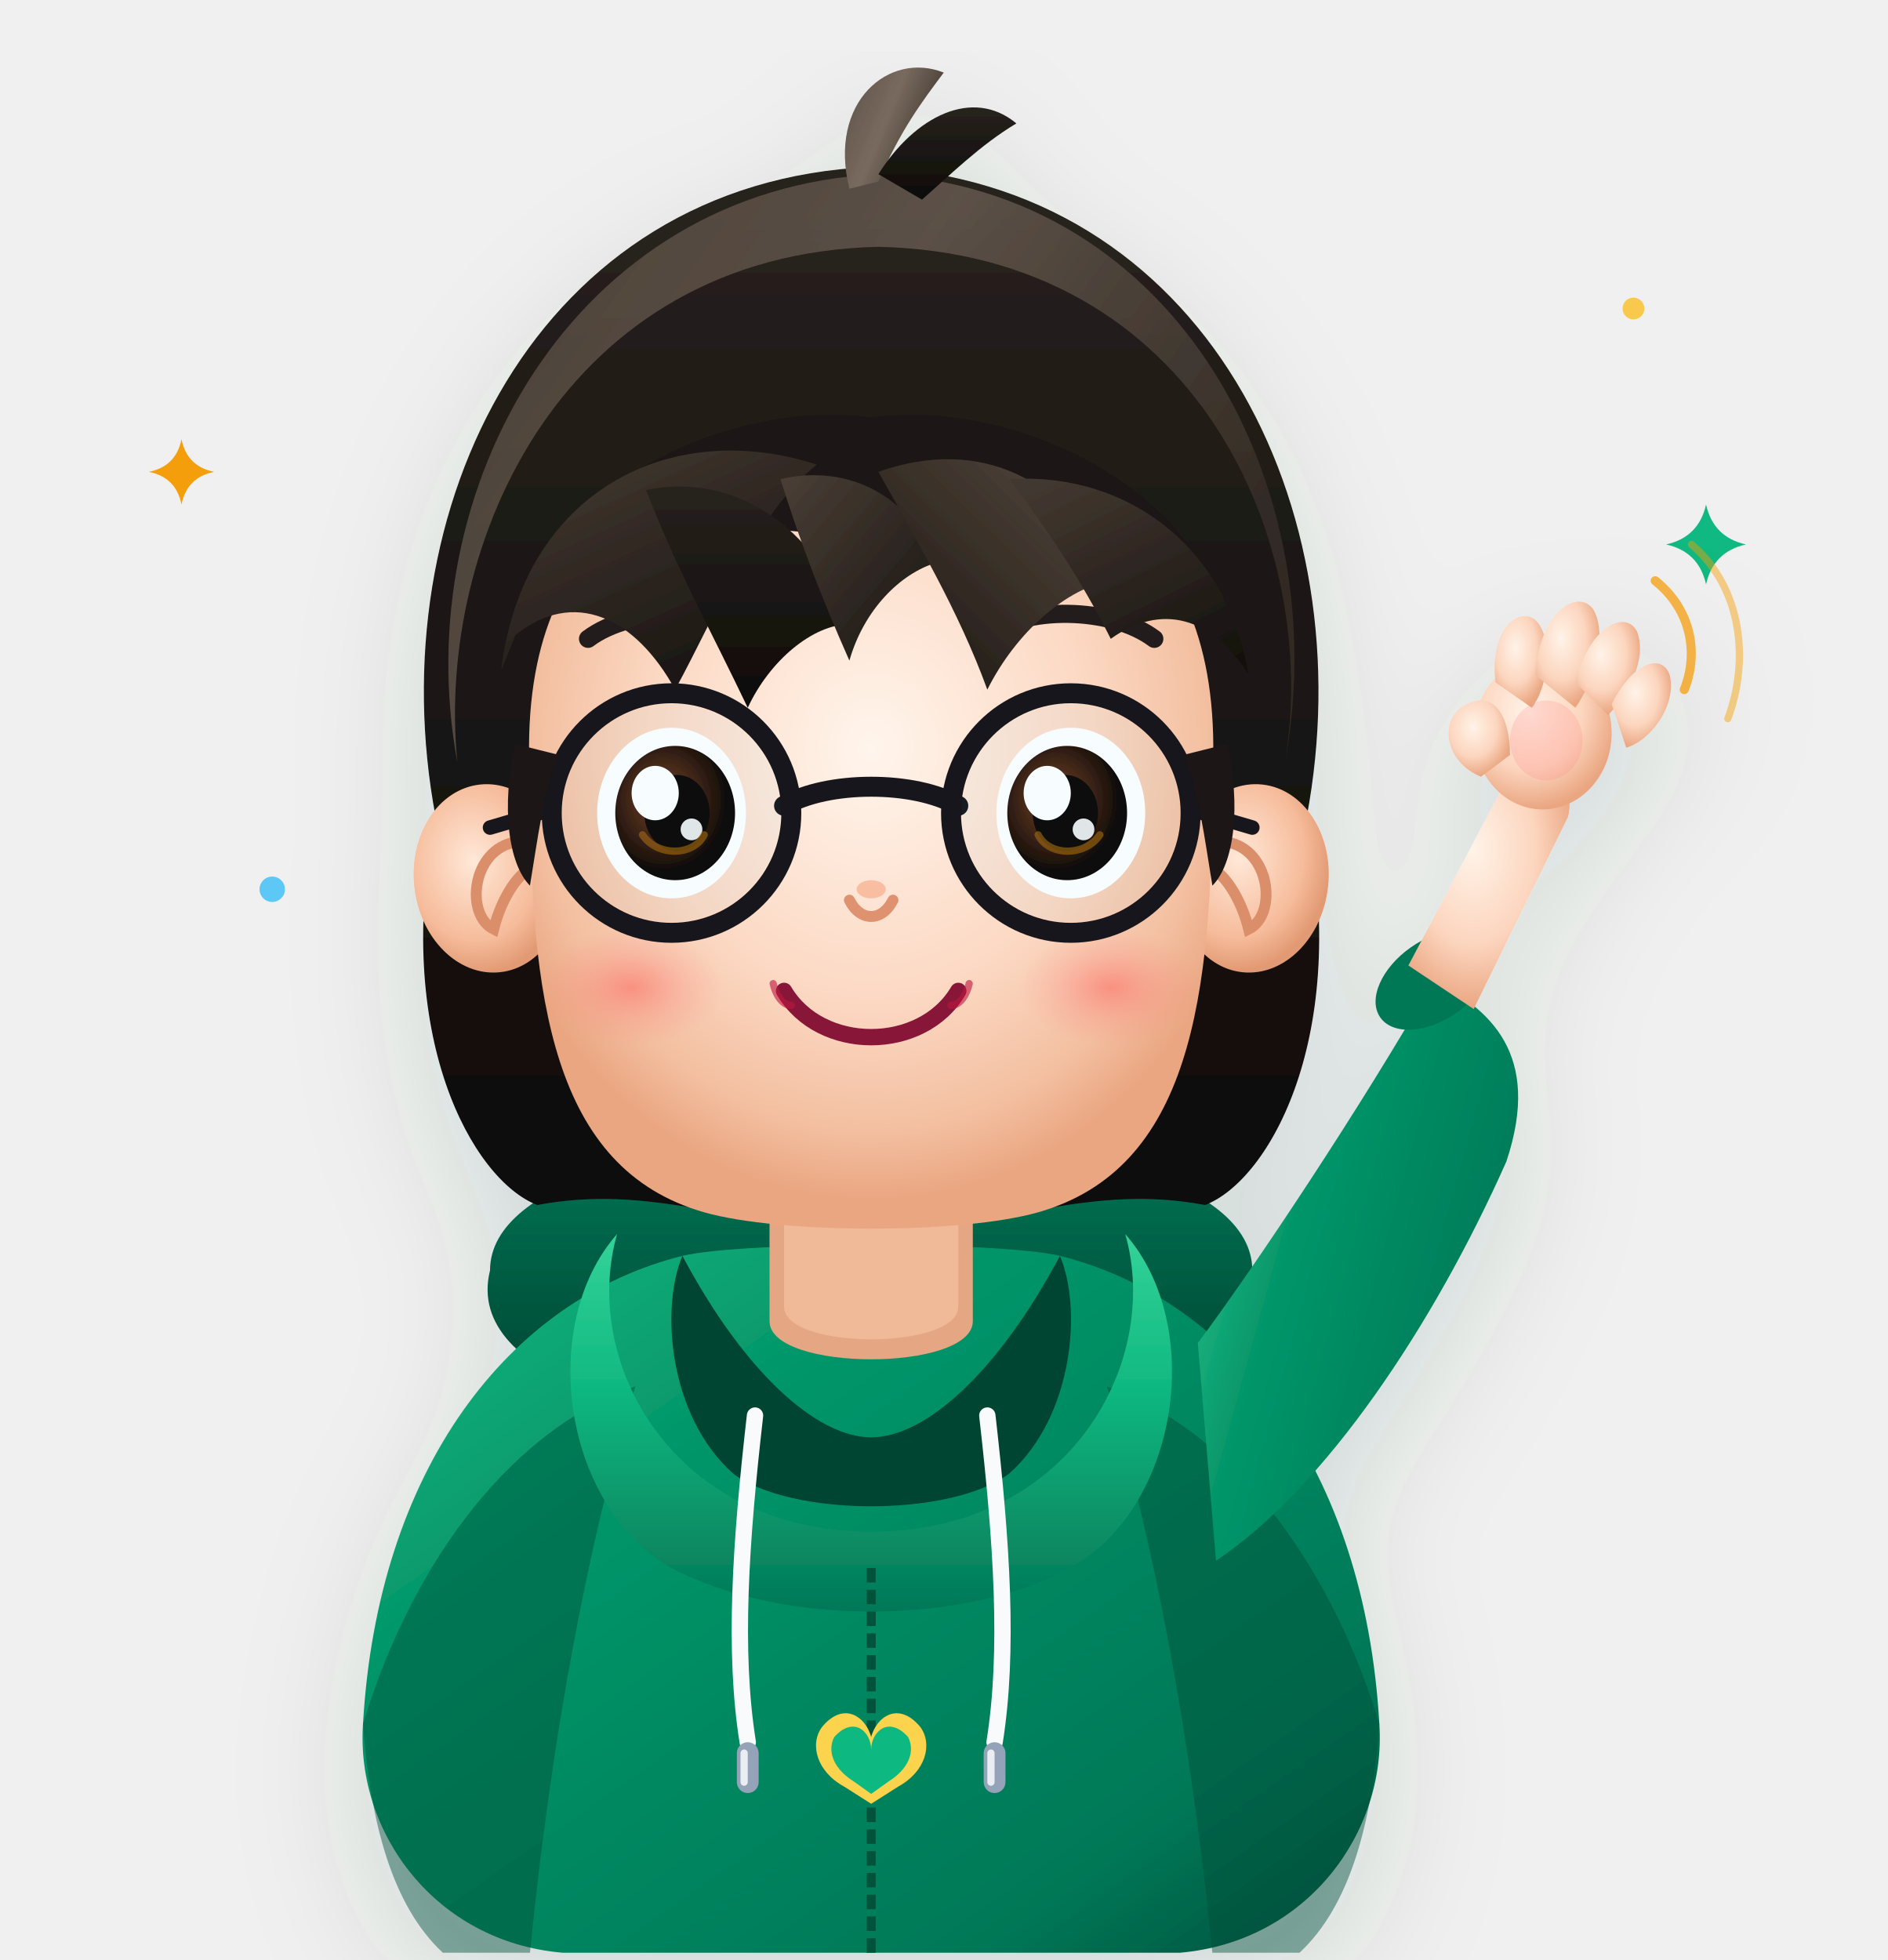
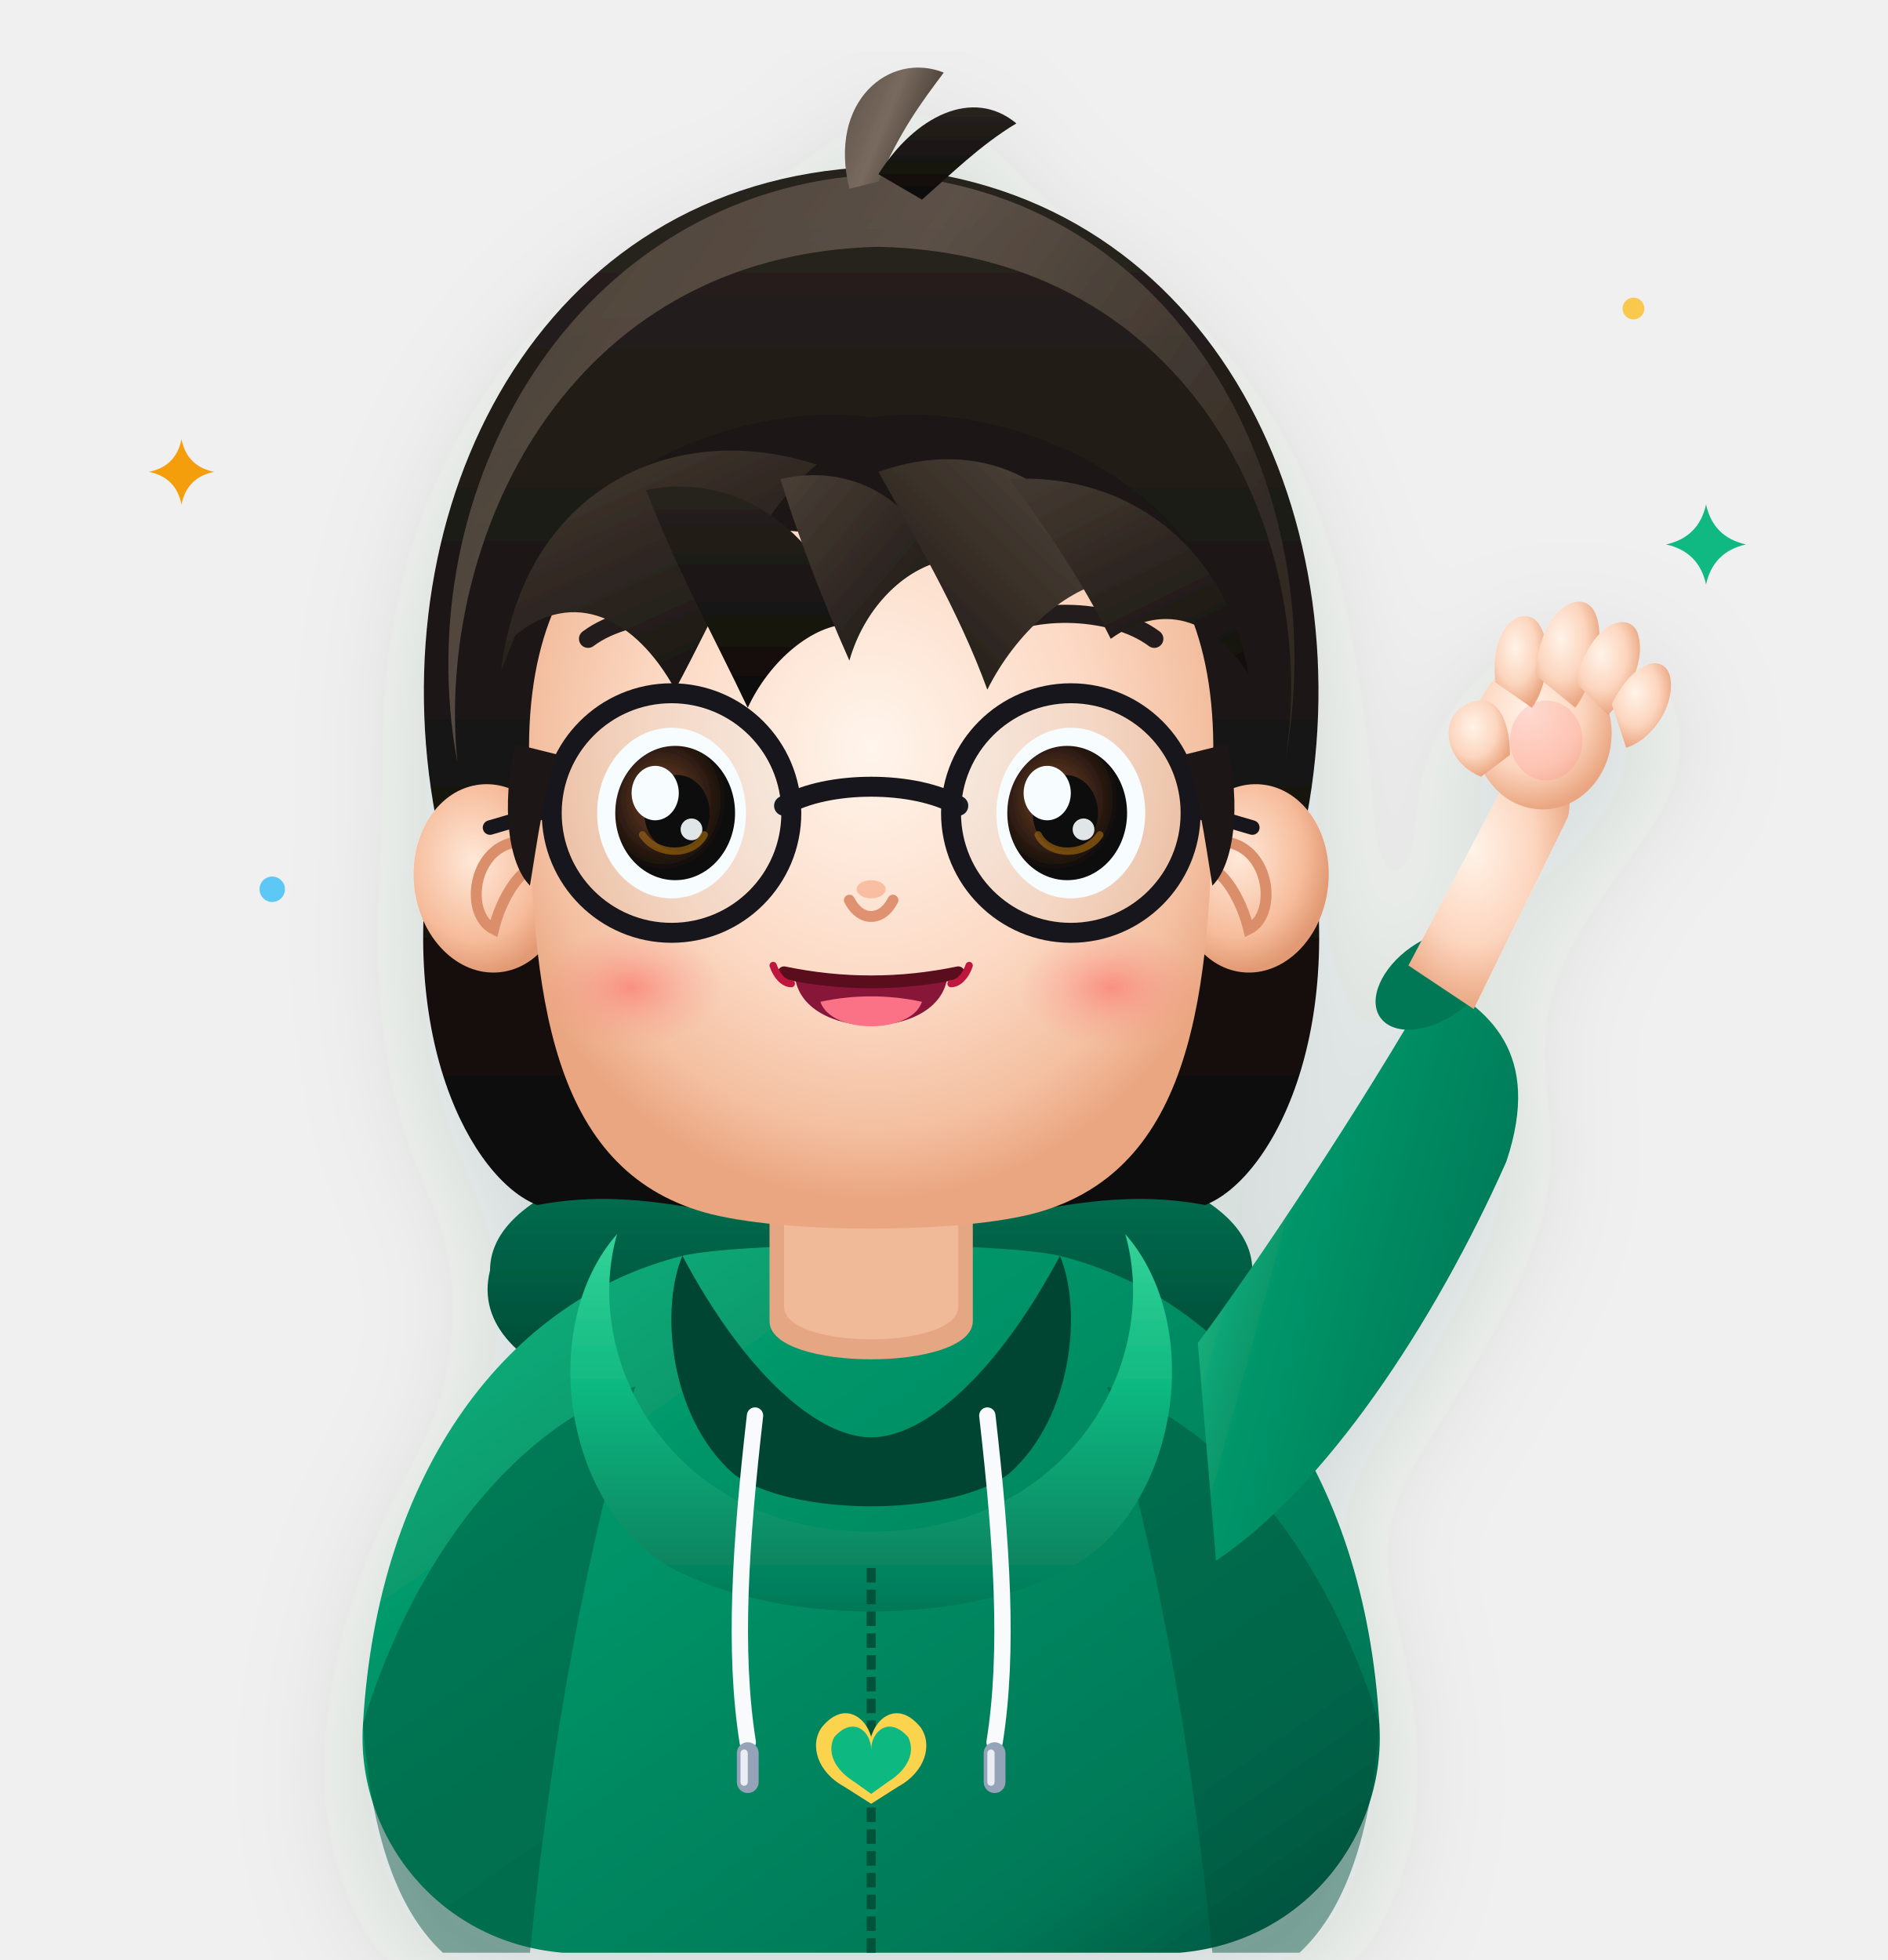
<svg xmlns="http://www.w3.org/2000/svg" viewBox="0 0 520 540" width="100%" height="100%">
  <defs>
    <radialGradient id="skinGrad" cx="50%" cy="38%" r="58%">
      <stop offset="0%" stop-color="#FFF5EC" />
      <stop offset="55%" stop-color="#FCD9C4" />
      <stop offset="85%" stop-color="#F3BFA0" />
      <stop offset="100%" stop-color="#EAA681" />
    </radialGradient>
    <radialGradient id="handSkin" cx="40%" cy="35%" r="65%">
      <stop offset="0%" stop-color="#FFF3E8" />
      <stop offset="60%" stop-color="#FCD5BE" />
      <stop offset="100%" stop-color="#EAA681" />
    </radialGradient>
    <radialGradient id="earGrad" cx="40%" cy="40%" r="60%">
      <stop offset="0%" stop-color="#FFE8D8" />
      <stop offset="70%" stop-color="#F6BC9B" />
      <stop offset="100%" stop-color="#E29A74" />
    </radialGradient>
    <radialGradient id="cheekBlush" cx="50%" cy="50%" r="50%">
      <stop offset="0%" stop-color="#FF5252" stop-opacity="0.45" />
      <stop offset="60%" stop-color="#FF7575" stop-opacity="0.18" />
      <stop offset="100%" stop-color="#FF7575" stop-opacity="0" />
    </radialGradient>
    <linearGradient id="hairBase" x1="0%" y1="0%" x2="0%" y2="100%">
      <stop offset="0%" stop-color="#28221D" />
      <stop offset="50%" stop-color="#1A1613" />
      <stop offset="100%" stop-color="#0E0C0A" />
    </linearGradient>
    <linearGradient id="hairMid" x1="20%" y1="0%" x2="80%" y2="100%">
      <stop offset="0%" stop-color="#423830" />
      <stop offset="55%" stop-color="#2A231E" />
      <stop offset="100%" stop-color="#14110E" />
    </linearGradient>
    <linearGradient id="hairHighlight" x1="0%" y1="0%" x2="100%" y2="50%">
      <stop offset="0%" stop-color="#5C5046" />
      <stop offset="50%" stop-color="#786A5E" />
      <stop offset="100%" stop-color="#3D342C" />
    </linearGradient>
    <linearGradient id="hairStrandL" x1="0%" y1="0%" x2="100%" y2="100%">
      <stop offset="0%" stop-color="#4A3F36" />
      <stop offset="60%" stop-color="#2C2520" />
      <stop offset="100%" stop-color="#15120F" />
    </linearGradient>
    <linearGradient id="hairStrandR" x1="100%" y1="0%" x2="0%" y2="100%">
      <stop offset="0%" stop-color="#55493F" />
      <stop offset="60%" stop-color="#322A23" />
      <stop offset="100%" stop-color="#15120F" />
    </linearGradient>
    <radialGradient id="irisGrad" cx="40%" cy="40%" r="52%">
      <stop offset="0%" stop-color="#7C4322" />
      <stop offset="40%" stop-color="#522A15" />
      <stop offset="80%" stop-color="#281207" />
      <stop offset="100%" stop-color="#0F0603" />
    </radialGradient>
    <linearGradient id="hoodieBody" x1="0%" y1="0%" x2="100%" y2="100%">
      <stop offset="0%" stop-color="#10B981" />
      <stop offset="30%" stop-color="#059669" />
      <stop offset="80%" stop-color="#047857" />
      <stop offset="100%" stop-color="#064E3B" />
    </linearGradient>
    <linearGradient id="hoodieSleeve" x1="0%" y1="0%" x2="100%" y2="50%">
      <stop offset="0%" stop-color="#34D399" />
      <stop offset="40%" stop-color="#059669" />
      <stop offset="100%" stop-color="#047857" />
    </linearGradient>
    <linearGradient id="hoodieCollar" x1="0%" y1="0%" x2="0%" y2="100%">
      <stop offset="0%" stop-color="#34D399" />
      <stop offset="40%" stop-color="#10B981" />
      <stop offset="100%" stop-color="#047857" />
    </linearGradient>
    <linearGradient id="hoodieInner" x1="0%" y1="0%" x2="0%" y2="100%">
      <stop offset="0%" stop-color="#047857" />
      <stop offset="100%" stop-color="#023E2C" />
    </linearGradient>
    <linearGradient id="stringGrad" x1="0%" y1="0%" x2="100%" y2="0%">
      <stop offset="0%" stop-color="#FFFFFF" />
      <stop offset="60%" stop-color="#F1F5F9" />
      <stop offset="100%" stop-color="#CBD5E1" />
    </linearGradient>
    <linearGradient id="lensGlare" x1="0%" y1="0%" x2="100%" y2="100%">
      <stop offset="0%" stop-color="#FFFFFF" stop-opacity="0.45" />
      <stop offset="25%" stop-color="#FFFFFF" stop-opacity="0.12" />
      <stop offset="70%" stop-color="#FFFFFF" stop-opacity="0" />
      <stop offset="100%" stop-color="#FFFFFF" stop-opacity="0.18" />
    </linearGradient>
    <filter id="charDrop" x="-10%" y="-10%" width="120%" height="120%">
      <feDropShadow dx="0" dy="14" stdDeviation="18" flood-color="#064E3B" flood-opacity="0.13" />
    </filter>
    <style>
      .char-root {
        transform-origin: 240px 380px;
-         animation: floatIdle 5s ease-in-out infinite;
+         animation: floatIdle 4s ease-in-out infinite;
      }
      .head-group {
        transform-origin: 240px 240px;
-         animation: headTilt 7s ease-in-out infinite;
+         animation: headTilt 6s ease-in-out infinite;
      }
      .eye-blink-wrapper {
        transform-origin: 0px 0px;
-         animation: naturalBlink 4.5s ease-in-out infinite;
+         animation: naturalBlink 4.2s ease-in-out infinite;
      }
      .hand-wave-group {
-         transform-origin: 400px 310px;
-         animation: waveGesture 2.8s ease-in-out infinite;
+         transform-origin: 360px 380px;
+         animation: armSway 4s ease-in-out infinite;
      }
      .hand-palm {
-         transform-origin: 420px 235px;
-         animation: palmWiggle 2.8s ease-in-out infinite;
+         transform-origin: 405px 260px;
+         animation: friendlyPalmWave 3.2s ease-in-out infinite;
      }
      .string-l {
        transform-origin: 208px 390px;
-         animation: swayL 5s ease-in-out infinite;
+         animation: swayL 4s ease-in-out infinite;
      }
      .string-r {
        transform-origin: 272px 390px;
-         animation: swayR 5s ease-in-out infinite 0.5s;
+         animation: swayR 4s ease-in-out infinite 0.5s;
      }
      .glare-sweep {
-         animation: glareShift 5s ease-in-out infinite;
-       }
-       .mouth-anim {
-         animation: mouthTalk 2.8s ease-in-out infinite;
+         animation: glareShift 4.5s ease-in-out infinite;
      }
      .spark-1 { animation: sparkBob 3.5s ease-in-out infinite; }
      .spark-2 { animation: sparkBob 4s ease-in-out infinite 0.8s; }

      @keyframes floatIdle {
        0%, 100% { transform: translateY(0px); }
-         50% { transform: translateY(-7px); }
+         50% { transform: translateY(-5px); }
      }
      @keyframes headTilt {
-         0%, 100% { transform: rotate(0deg) translateY(0px); }
-         35% { transform: rotate(1.2deg) translateY(-2px); }
-         70% { transform: rotate(-1.2deg) translateY(-1px); }
+         0%, 100% { transform: rotate(0deg); }
+         35% { transform: rotate(0.8deg); }
+         70% { transform: rotate(-0.8deg); }
      }
      @keyframes naturalBlink {
-         0%, 45%, 55%, 100% { transform: scaleY(1); }
-         48%, 52% { transform: scaleY(0.08); }
-       }
-       @keyframes waveGesture {
-         0%, 100% { transform: rotate(0deg); }
-         20% { transform: rotate(-14deg); }
-         40% { transform: rotate(12deg); }
-         60% { transform: rotate(-10deg); }
-         80% { transform: rotate(8deg); }
-       }
-       @keyframes palmWiggle {
-         0%, 100% { transform: rotate(0deg); }
-         25% { transform: rotate(-8deg); }
-         50% { transform: rotate(10deg); }
-         75% { transform: rotate(-6deg); }
-       }
-       @keyframes mouthTalk {
-         0%, 10%, 90%, 100% { transform: scaleY(1); }
-         25%, 65% { transform: scaleY(1.35) translateY(1px); }
-         45% { transform: scaleY(0.9); }
+         0%, 93%, 97%, 100% { transform: scaleY(1); }
+         95% { transform: scaleY(0.08); }
+       }
+       @keyframes armSway {
+         0%, 100% { transform: rotate(0deg); }
+         50% { transform: rotate(-1.5deg); }
+       }
+       @keyframes friendlyPalmWave {
+         0%, 100% { transform: rotate(0deg); }
+         12% { transform: rotate(-9deg); }
+         24% { transform: rotate(8deg); }
+         36% { transform: rotate(-8deg); }
+         48% { transform: rotate(7deg); }
+         60% { transform: rotate(-4deg); }
+         72% { transform: rotate(0deg); }
      }
      @keyframes swayL {
        0%, 100% { transform: rotate(0deg); }
-         50% { transform: rotate(2.5deg); }
+         50% { transform: rotate(2deg); }
      }
      @keyframes swayR {
        0%, 100% { transform: rotate(0deg); }
-         50% { transform: rotate(-2.5deg); }
+         50% { transform: rotate(-2deg); }
      }
      @keyframes glareShift {
        0%, 100% { opacity: 0.35; transform: translateX(0px); }
-         50% { opacity: 0.75; transform: translateX(3px); }
+         50% { opacity: 0.7; transform: translateX(2.5px); }
      }
      @keyframes sparkBob {
        0%, 100% { transform: translateY(0px) scale(0.9); opacity: 0.6; }
-         50% { transform: translateY(-7px) scale(1.15); opacity: 0.95; }
+         50% { transform: translateY(-6px) scale(1.1); opacity: 0.95; }
      }
    </style>
  </defs>
  <g class="spark-1" transform="translate(50, 130)">
    <path d="M0 -9 Q1.5 -1.5 9 0 Q1.5 1.5 0 9 Q-1.5 1.5 -9 0 Q-1.5 -1.5 0 -9 Z" fill="#F59E0B" />
  </g>
  <g class="spark-2" transform="translate(470, 150)">
    <path d="M0 -11 Q2 -2 11 0 Q2 2 0 11 Q-2 2 -11 0 Q-2 -2 0 -11 Z" fill="#10B981" />
  </g>
  <circle cx="75" cy="245" r="3.5" fill="#38BDF8" opacity="0.8" />
  <circle cx="450" cy="85" r="3" fill="#FBBF24" opacity="0.8" />
  <g class="char-root" filter="url(#charDrop)">
    <g id="bodyGroup">
      <path d="M 135 350 C 135 300, 345 300, 345 350 C 360 410, 120 410, 135 350 Z" fill="url(#hoodieInner)" />
      <path d="M 100 475 C 104 405, 140 358, 188 346 C 205 342, 275 342, 292 346 C 340 358, 376 405, 380 475 C 382 505, 360 535, 325 538 L 155 538 C 120 535, 98 505, 100 475 Z" fill="url(#hoodieBody)" />
      <path d="M 100 475 C 112 435, 138 395, 175 382 C 162 425, 152 478, 146 538 L 122 538 C 108 525, 102 502, 100 475 Z" fill="#034D37" opacity="0.45" />
      <path d="M 380 475 C 368 435, 342 395, 305 382 C 318 425, 328 478, 334 538 L 358 538 C 372 525, 378 502, 380 475 Z" fill="#034D37" opacity="0.45" />
      <path d="M 170 340 C 160 375, 185 422, 240 422 C 295 422, 320 375, 310 340 C 332 365, 325 415, 295 432 C 265 448, 215 448, 185 432 C 155 415, 148 365, 170 340 Z" fill="url(#hoodieCollar)" />
      <path d="M 188 346 C 205 378, 225 396, 240 396 C 255 396, 275 378, 292 346 C 298 360, 296 390, 278 406 C 262 418, 218 418, 202 406 C 184 390, 182 360, 188 346 Z" fill="#034531" />
      <path d="M 212 328 L 212 364 C 212 378, 268 378, 268 364 L 268 328 Z" fill="#E5A683" />
      <path d="M 216 335 L 216 360 C 216 372, 264 372, 264 360 L 264 335 Z" fill="#F0B998" />
      <path d="M 240 432 L 240 538" stroke="#03533B" stroke-width="2.5" stroke-dasharray="4 2" />
      <g transform="translate(240, 482) scale(0.68)">
        <path d="M -20 -9 C -11 -20, -2 -13, 0 -5 C 2 -13, 11 -20, 20 -9 C 25 -2, 22 9, 11 15 L 0 22 L -11 15 C -22 9, -25 -2, -20 -9 Z" fill="#FCD34D" />
        <path d="M -15 -5 C -7 -14, 0 -7, 0 0 C 0 -7, 7 -14, 15 -5 C 18 1, 15 8, 7 13 L 0 18 L -7 13 C -15 8, -18 1, -15 -5 Z" fill="#10B981" />
      </g>
      <g class="string-l">
        <path d="M 208 390 C 204 425, 202 455, 206 480" fill="none" stroke="#F8FAFC" stroke-width="4.5" stroke-linecap="round" />
        <rect x="203" y="480" width="6" height="14" rx="3" fill="#94A3B8" />
        <rect x="204" y="482" width="2" height="10" rx="1" fill="#FFFFFF" opacity="0.8" />
      </g>
      <g class="string-r">
        <path d="M 272 390 C 276 425, 278 455, 274 480" fill="none" stroke="#F8FAFC" stroke-width="4.5" stroke-linecap="round" />
        <rect x="271" y="480" width="6" height="14" rx="3" fill="#94A3B8" />
        <rect x="272" y="482" width="2" height="10" rx="1" fill="#FFFFFF" opacity="0.8" />
      </g>
    </g>
    <g class="hand-wave-group">
      <path d="M 330 370 C 345 350, 375 305, 395 270 C 410 278, 425 290, 415 320 C 395 365, 365 410, 335 430 Z" fill="url(#hoodieSleeve)" />
      <ellipse cx="395" cy="270" rx="18" ry="11" transform="rotate(-35 395 270)" fill="#047857" />
      <g class="hand-palm">
        <path d="M 388 266 L 415 215 C 420 205, 435 212, 432 225 L 406 278 Z" fill="url(#handSkin)" />
        <ellipse cx="425" cy="202" rx="19" ry="21" fill="url(#handSkin)" />
        <path d="M 408 214 C 398 210, 396 198, 404 194 C 412 190, 416 198, 416 208 Z" fill="url(#handSkin)" />
        <path d="M 412 188 C 410 172, 420 166, 424 172 C 428 178, 426 190, 422 195 Z" fill="url(#handSkin)" />
        <path d="M 423 186 C 424 168, 435 162, 439 168 C 443 175, 439 188, 434 195 Z" fill="url(#handSkin)" />
        <path d="M 434 188 C 438 172, 448 168, 451 174 C 454 182, 448 192, 443 197 Z" fill="url(#handSkin)" />
        <path d="M 444 194 C 450 182, 458 180, 460 186 C 462 194, 455 204, 448 206 Z" fill="url(#handSkin)" />
        <ellipse cx="426" cy="204" rx="10" ry="11" fill="#FF8A8A" opacity="0.25" />
-         <path d="M 456 160 C 466 168, 468 180, 464 190" fill="none" stroke="#F59E0B" stroke-width="2.5" stroke-linecap="round" opacity="0.75" />
-         <path d="M 466 150 C 480 162, 482 182, 476 198" fill="none" stroke="#F59E0B" stroke-width="2" stroke-linecap="round" opacity="0.45" />
      </g>
    </g>
    <g class="head-group">
      <path d="M 120 225 C 104 140, 148 50, 240 46 C 332 50, 376 140, 360 225 C 372 285, 350 325, 332 332 C 300 326, 280 338, 240 338 C 200 338, 180 326, 148 332 C 130 325, 108 285, 120 225 Z" fill="url(#hairBase)" />
      <g id="earL">
        <ellipse cx="135" cy="242" rx="21" ry="26" transform="rotate(-6 135 242)" fill="url(#earGrad)" />
        <path d="M 142 232 C 130 234, 128 252, 136 256 C 138 248, 142 242, 145 240" fill="none" stroke="#DB8E6B" stroke-width="3" stroke-linecap="round" />
      </g>
      <g id="earR">
        <ellipse cx="345" cy="242" rx="21" ry="26" transform="rotate(6 345 242)" fill="url(#earGrad)" />
        <path d="M 338 232 C 350 234, 352 252, 344 256 C 342 248, 338 242, 335 240" fill="none" stroke="#DB8E6B" stroke-width="3" stroke-linecap="round" />
      </g>
      <path d="M 146 215 C 142 145, 185 125, 240 125 C 295 125, 338 145, 334 215 C 334 275, 328 322, 286 334 C 265 340, 215 340, 194 334 C 152 322, 146 275, 146 215 Z" fill="url(#skinGrad)" />
      <ellipse cx="174" cy="272" rx="25" ry="16" fill="url(#cheekBlush)" />
      <ellipse cx="306" cy="272" rx="25" ry="16" fill="url(#cheekBlush)" />
      <path d="M 234 248 C 237 254, 243 254, 246 248" fill="none" stroke="#DE9270" stroke-width="3" stroke-linecap="round" />
      <ellipse cx="240" cy="245" rx="4" ry="2.5" fill="#F8B190" opacity="0.75" />
-       <g class="mouth-anim" style="transform-origin: 240px 274px;">
-         <path d="M 216 273 C 226 290, 254 290, 264 273" fill="none" stroke="#881337" stroke-width="4.5" stroke-linecap="round" />
-         <path d="M 213 271 C 214 275, 216 277, 218 277" fill="none" stroke="#BE123C" stroke-width="2" stroke-linecap="round" opacity="0.6" />
-         <path d="M 267 271 C 266 275, 264 277, 262 277" fill="none" stroke="#BE123C" stroke-width="2" stroke-linecap="round" opacity="0.6" />
+       <g id="cuteSmile">
+         <path d="M 219 269 Q 240 273 261 269 C 259 287, 221 287, 219 269 Z" fill="#881337" />
+         <path d="M 226 276 Q 240 273 254 276 C 251 285, 229 285, 226 276 Z" fill="#FB7185" />
+         <path d="M 228 270 Q 240 273 252 270 C 250 272.5, 230 272.5, 228 270 Z" fill="#FFFFFF" />
+         <path d="M 216 268 Q 240 273 264 268" fill="none" stroke="#5A081D" stroke-width="3.5" stroke-linecap="round" />
+         <path d="M 213 266 C 214 269, 216 271, 218 271" fill="none" stroke="#BE123C" stroke-width="2" stroke-linecap="round" />
+         <path d="M 267 266 C 266 269, 264 271, 262 271" fill="none" stroke="#BE123C" stroke-width="2" stroke-linecap="round" />
      </g>
      <g id="eyeL" transform="translate(185, 224)">
        <g class="eye-blink-wrapper">
          <ellipse cx="0" cy="0" rx="20.5" ry="23.5" fill="#FFFFFF" />
          <ellipse cx="1" cy="0" rx="16.5" ry="18.5" fill="url(#irisGrad)" />
          <ellipse cx="1.5" cy="0" rx="9" ry="10.5" fill="#0A0806" />
          <ellipse cx="-4.5" cy="-5.5" rx="6.5" ry="7.5" fill="#FFFFFF" />
          <circle cx="5.5" cy="4.5" r="3" fill="#FFFFFF" opacity="0.9" />
          <path d="M -8 6 C -4 12, 6 12, 9 6" fill="none" stroke="#A16207" stroke-width="2" stroke-linecap="round" opacity="0.65" />
        </g>
      </g>
      <g id="eyeR" transform="translate(295, 224)">
        <g class="eye-blink-wrapper">
          <ellipse cx="0" cy="0" rx="20.5" ry="23.5" fill="#FFFFFF" />
          <ellipse cx="-1" cy="0" rx="16.5" ry="18.5" fill="url(#irisGrad)" />
          <ellipse cx="-1.5" cy="0" rx="9" ry="10.5" fill="#0A0806" />
          <ellipse cx="-6.5" cy="-5.5" rx="6.5" ry="7.5" fill="#FFFFFF" />
          <circle cx="3.5" cy="4.5" r="3" fill="#FFFFFF" opacity="0.9" />
          <path d="M -9 6 C -6 12, 4 12, 8 6" fill="none" stroke="#A16207" stroke-width="2" stroke-linecap="round" opacity="0.65" />
        </g>
      </g>
      <path d="M 162 176 C 174 167, 198 167, 208 175" fill="none" stroke="#241E1A" stroke-width="5" stroke-linecap="round" />
      <path d="M 272 175 C 282 167, 306 167, 318 176" fill="none" stroke="#241E1A" stroke-width="5" stroke-linecap="round" />
      <g id="glasses">
        <path d="M 216 222 C 228 215, 252 215, 264 222" fill="none" stroke="#18181B" stroke-width="5.5" stroke-linecap="round" />
        <circle cx="185" cy="224" r="33" fill="none" stroke="#18181B" stroke-width="5.5" />
        <circle cx="185" cy="224" r="30" fill="#38BDF8" fill-opacity="0.04" />
        <path class="glare-sweep" d="M 162 202 C 175 195, 198 198, 208 208 C 200 209, 180 207, 162 202 Z" fill="url(#lensSheen)" />
        <circle cx="295" cy="224" r="33" fill="none" stroke="#18181B" stroke-width="5.5" />
        <circle cx="295" cy="224" r="30" fill="#38BDF8" fill-opacity="0.04" />
        <path class="glare-sweep" d="M 272 202 C 285 195, 308 198, 318 208 C 310 209, 290 207, 272 202 Z" fill="url(#lensSheen)" />
        <path d="M 152 223 L 135 228" fill="none" stroke="#18181B" stroke-width="4" stroke-linecap="round" />
        <path d="M 328 223 L 345 228" fill="none" stroke="#18181B" stroke-width="4" stroke-linecap="round" />
      </g>
      <g id="naturalHair">
        <path d="M 126 210 C 112 135, 158 52, 242 48 C 325 52, 368 135, 354 210 C 364 150, 330 70, 242 68 C 155 70, 120 150, 126 210 Z" fill="url(#hairHighlight)" opacity="0.65" />
        <path d="M 142 170 C 155 130, 205 110, 240 115 C 275 110, 325 130, 338 170 C 325 155, 295 142, 265 146 C 245 148, 235 148, 215 146 C 185 142, 155 155, 142 170 Z" fill="#1C1814" />
        <path d="M 138 185 C 144 135, 185 115, 225 128 C 208 142, 198 168, 186 190 C 175 170, 158 162, 142 175 Z" fill="url(#hairMid)" />
        <path d="M 178 135 C 202 130, 225 145, 234 172 C 224 172, 212 182, 206 195 C 196 174, 186 156, 178 135 Z" fill="url(#hairBase)" />
        <path d="M 215 132 C 232 128, 250 135, 258 155 C 248 158, 238 168, 234 182 C 226 164, 220 148, 215 132 Z" fill="url(#hairStrandL)" />
        <path d="M 242 130 C 270 120, 295 132, 306 160 C 294 162, 280 174, 272 190 C 264 168, 252 148, 242 130 Z" fill="url(#hairStrandR)" />
        <path d="M 278 132 C 310 130, 338 150, 344 186 C 334 170, 320 166, 306 176 C 298 160, 288 145, 278 132 Z" fill="url(#hairMid)" />
        <path d="M 142 205 C 138 222, 140 238, 146 244 C 148 232, 150 216, 154 208 Z" fill="#1A1613" />
        <path d="M 338 205 C 342 222, 340 238, 334 244 C 332 232, 330 216, 326 208 Z" fill="#1A1613" />
        <path d="M 234 52 C 228 28, 245 14, 260 20 C 254 28, 248 36, 242 50 Z" fill="url(#hairHighlight)" />
        <path d="M 242 48 C 252 32, 268 24, 280 34 C 270 40, 262 48, 254 55 Z" fill="url(#hairBase)" />
      </g>
    </g>
  </g>
</svg>
